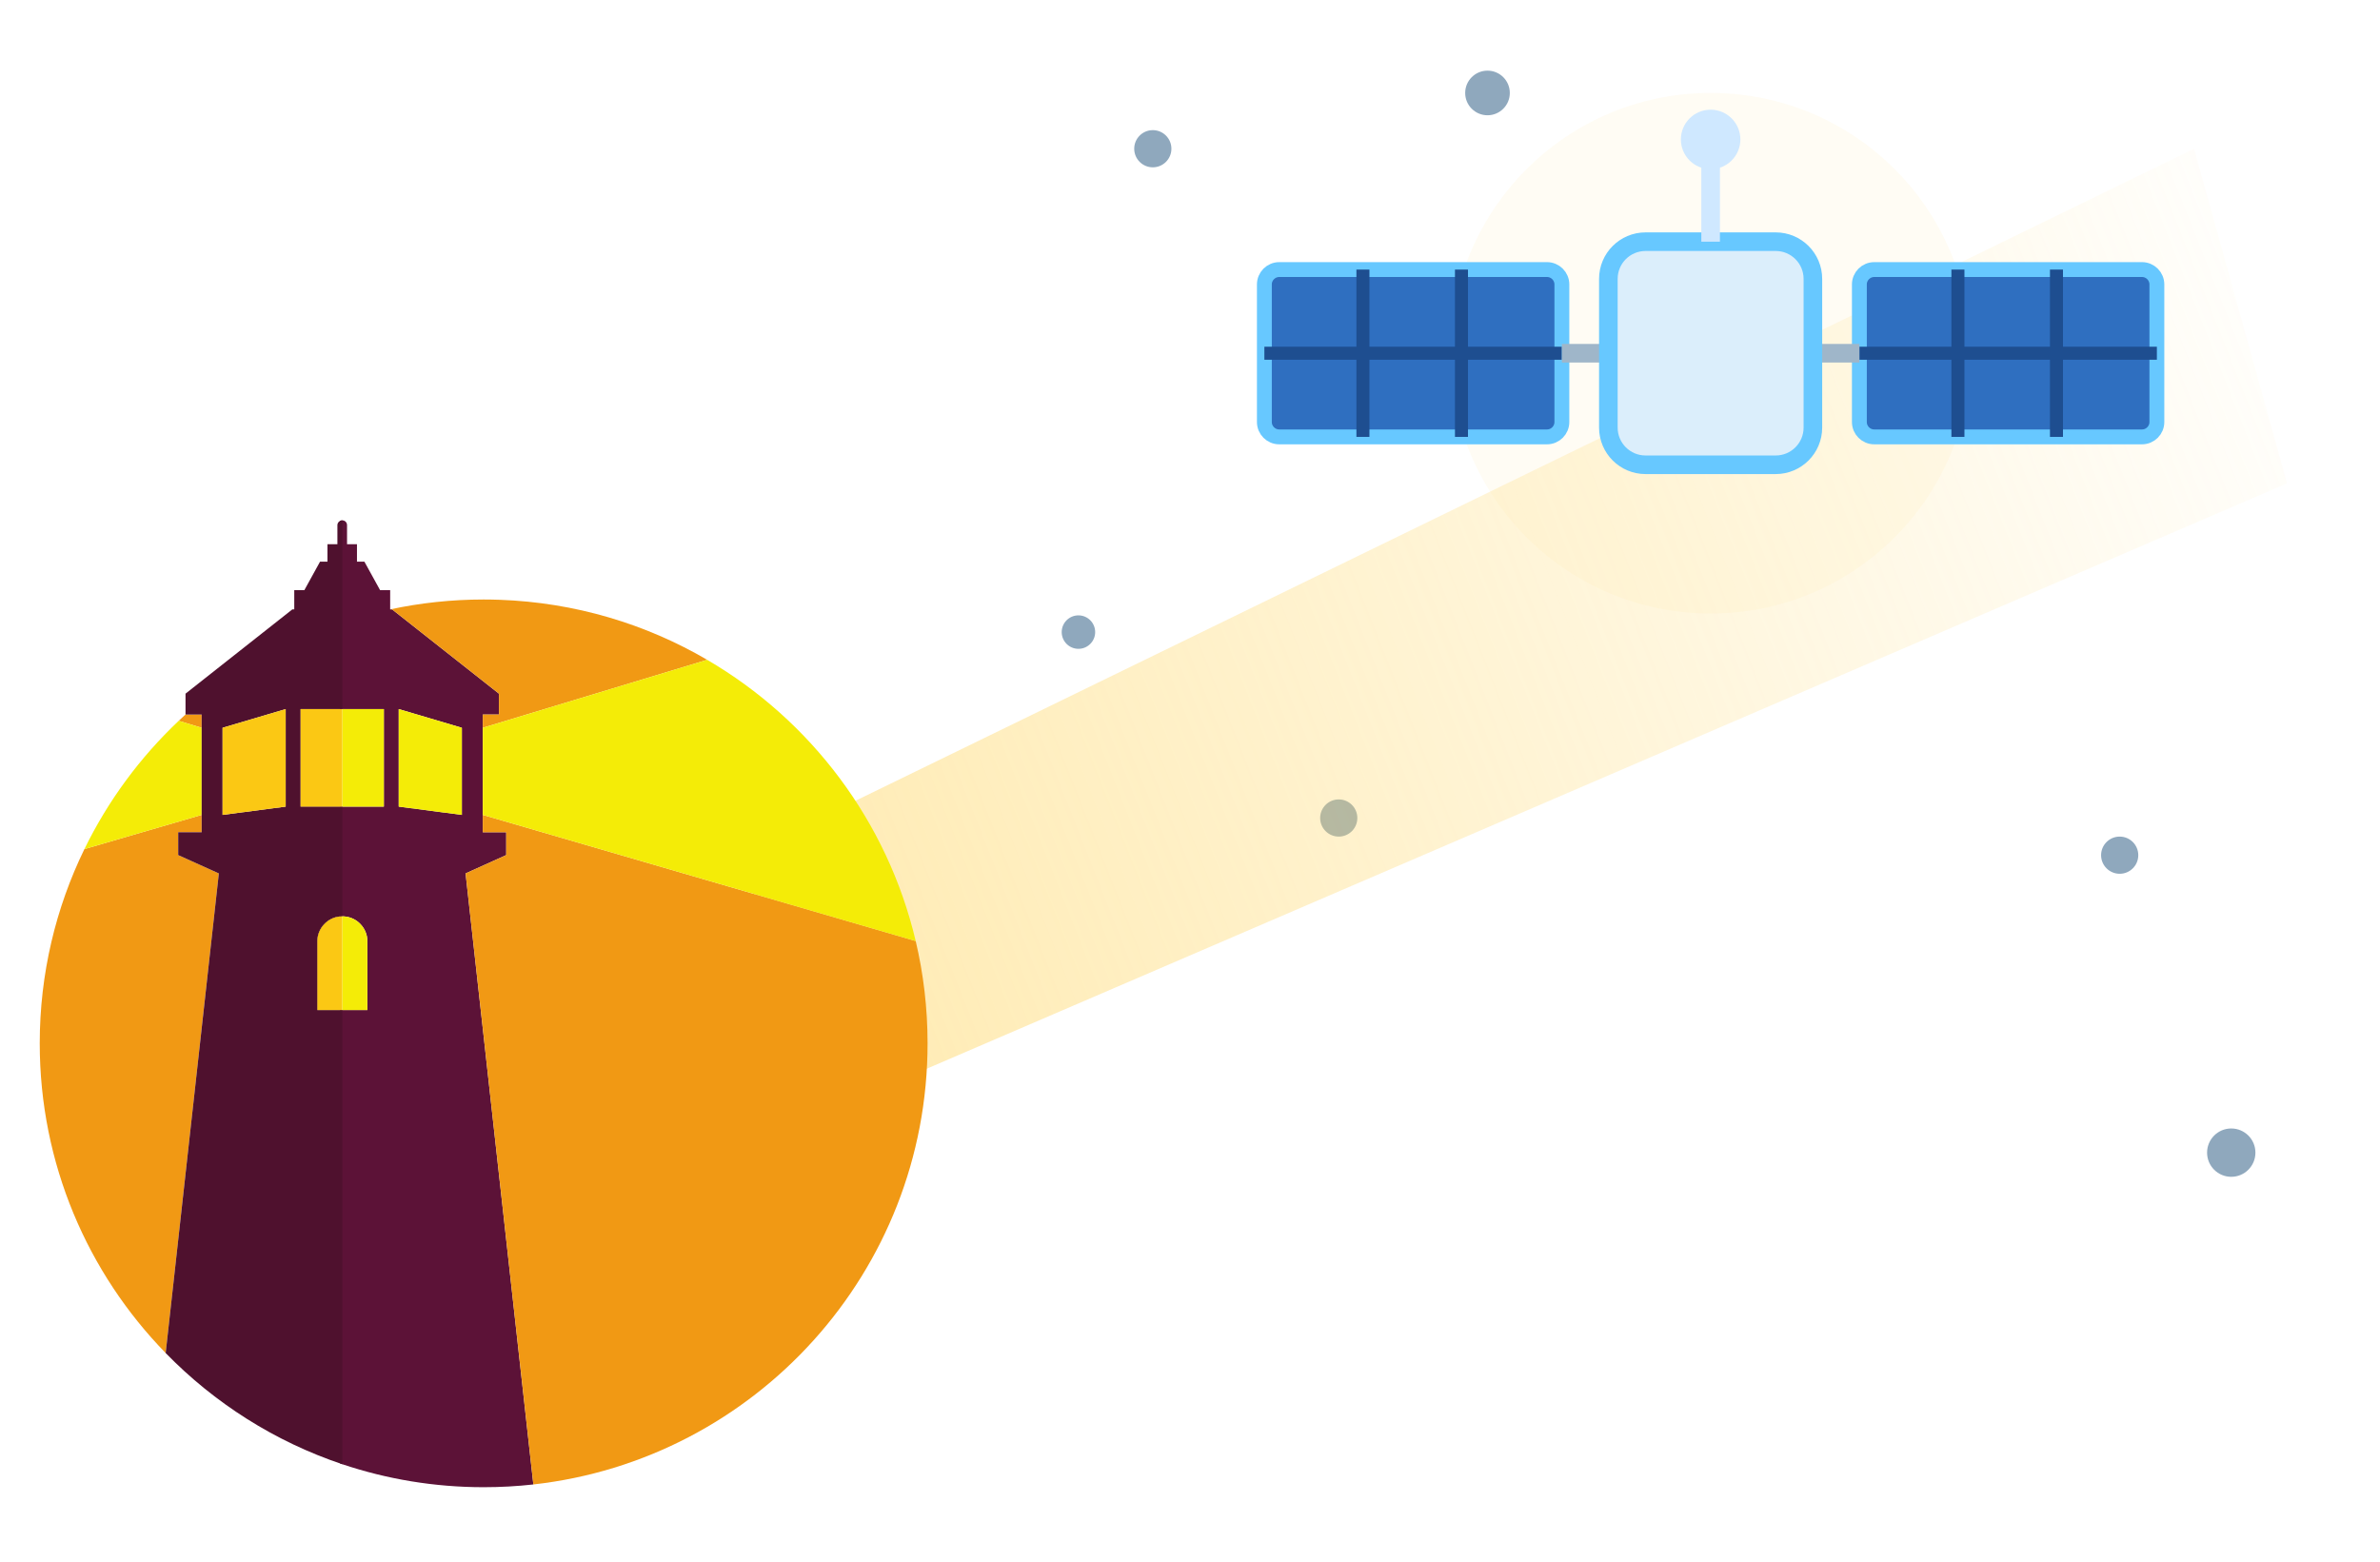
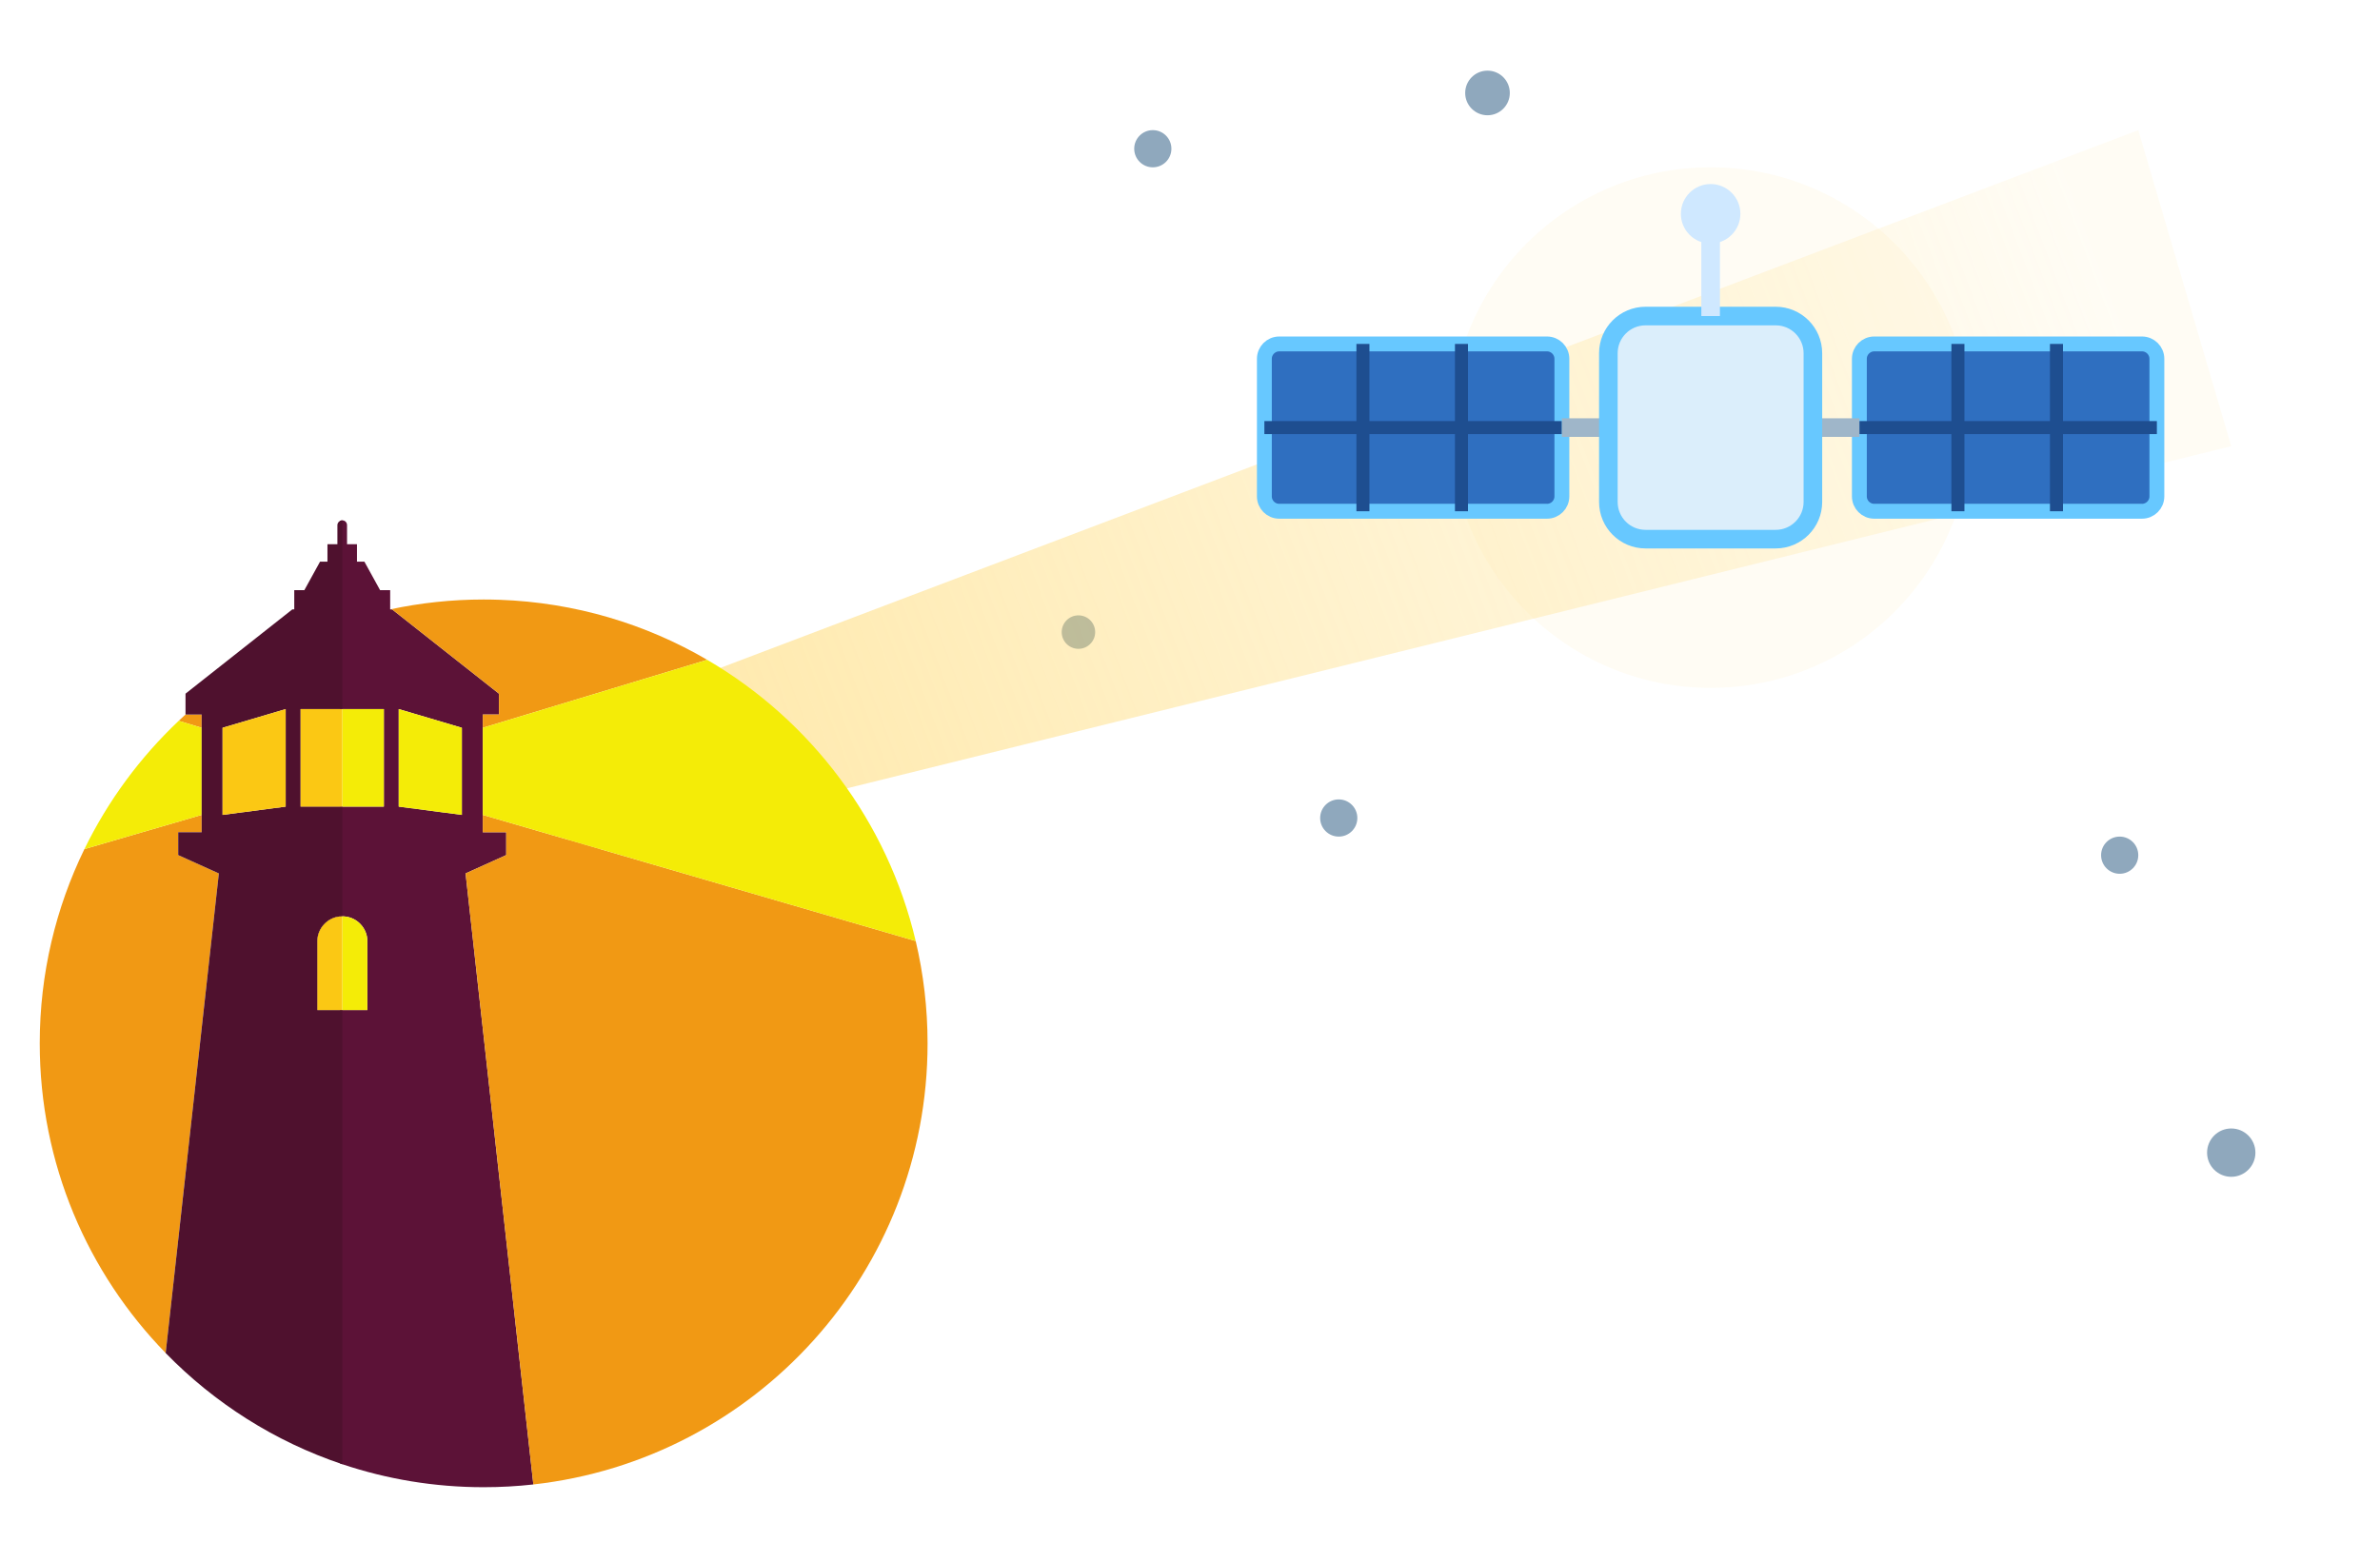
<svg xmlns="http://www.w3.org/2000/svg" viewBox="0 0 128 84" fill="none" role="img" aria-label="NAZAR">
  <defs>
-     <linearGradient id="nz-beam" x1="34" y1="48" x2="120" y2="14" gradientUnits="userSpaceOnUse">
-       <stop offset="0%" stop-color="#ffd86b" stop-opacity="0.55" />
-       <stop offset="100%" stop-color="#ffd86b" stop-opacity="0.03" />
+     <linearGradient id="nz-beam" x1="30" y1="43" x2="112" y2="12" gradientUnits="userSpaceOnUse">
+       <stop offset="0%" stop-color="#ffd86b" stop-opacity="0.6" />
+       <stop offset="100%" stop-color="#ffd86b" stop-opacity="0.07" />
    </linearGradient>
  </defs>
  <g fill="#8fa8bd">
    <circle cx="62" cy="8" r="1" />
    <circle cx="80" cy="5" r="1.2" />
    <circle cx="114" cy="46" r="1" />
    <circle cx="120" cy="62" r="1.3" />
    <circle cx="58" cy="34" r="0.9" />
    <circle cx="72" cy="44" r="1" />
  </g>
-   <path d="M40 46 L118 8 L123 26 L44 60 Z" fill="url(#nz-beam)" />
+   <path d="M28 40 L115 7 L120 24 L31 46 Z" fill="url(#nz-beam)" />
  <svg x="2" y="28" width="48" height="52" viewBox="31.5 23.9 134.6 146.6">
    <g transform="translate(197.6,0) scale(-1,1)">
      <g transform="matrix(1.333333,0,0,-1.333333,0,194.36)">
        <g transform="scale(0.1)">
          <path d="m 904.148,1064.02 0.024,-110.934 h 44.766 v 110.934 h -44.79" style="fill:#5c1237;fill-opacity:1;fill-rule:nonzero;stroke:none" id="path12" />
          <path d="m 929.844,721.715 v 78.496 c 0,14.238 -11.297,26.629 -25.672,27.891 l 0.016,-106.387 h 25.656" style="fill:#5c1237;fill-opacity:1;fill-rule:nonzero;stroke:none" id="path14" />
          <path d="M 837.336,1057.5 V 953.102 l -71.801,-9.434 v 99.102 l 49.778,14.73 22.023,6.52 z m 16.902,-104.414 v 110.934 h 49.91 l -0.015,213.96 c -0.813,0.44 -1.738,0.69 -2.707,0.69 -3.028,0 -5.321,-2.44 -5.321,-5.47 v -21.67 h -11.292 v -19.82 h -8.434 l -17.856,-32.43 h -11.46 v -21.84 h -0.059 -2.094 l -121.512,-95.87 -0.046,-23.73 h 18.418 v -0.34 -14.73 -99.102 -19.727 h -26.68 v -25.968 l 46.211,-20.86 -77.055,-694.953 c 18.559,-2.058 37.402,-3.121 56.508,-3.121 56.172,0 110.191,9.18 160.672,26.109 0.937,0.313 1.875,0.641 2.812,0.961 l -0.05,515.606 h -2.704 -0.058 -27.727 -0.703 v 78.496 c 0,14.43 11.594,27.016 26.25,27.98 0.617,0.067 1.547,0.145 2.18,0.145 0.019,0 0.027,0 0.058,0 0.633,0 1.496,-0.078 2.121,-0.145 0.196,-0.011 0.379,-0.078 0.567,-0.089 v 124.984 h -2.746 -47.188" style="fill:#5c1237;fill-opacity:1;fill-rule:nonzero;stroke:none" id="path16" />
          <path d="m 722.605,1188.32 c -85.867,-3.03 -166.277,-27.52 -236.035,-68.26 l 255.2,-77.29 v 14.73 0.34 h -18.418 l 0.046,23.73 121.512,95.87 h 2.094 c -34.262,7.33 -69.809,11.21 -106.25,11.21 -6.074,0 -12.121,-0.12 -18.149,-0.33" style="fill:#f19914;fill-opacity:1;fill-rule:nonzero;stroke:none" id="path18" />
          <path d="m 1079.79,1057.84 v 0 h -18.37 v -15.07 l 26.1,7.92 c -2.55,2.41 -5.13,4.8 -7.73,7.15" style="fill:#f19914;fill-opacity:1;fill-rule:nonzero;stroke:none" id="path20" />
          <path d="m 1194.76,904.785 -133.34,38.883 v -19.727 h 26.67 v -25.968 l -46.21,-20.86 60.47,-545.504 c 88.62,90.95 143.21,215.223 143.21,352.235 0,79.238 -18.27,154.207 -50.8,220.941" style="fill:#f19914;fill-opacity:1;fill-rule:nonzero;stroke:none" id="path22" />
          <path d="m 715.09,923.941 h 26.68 v 19.727 L 249.434,800.195 c -8.821,-37.351 -13.489,-76.308 -13.489,-116.351 0,-259.696 196.106,-473.582 448.301,-501.684 l 77.055,694.953 -46.211,20.86 v 25.968" style="fill:#f19914;fill-opacity:1;fill-rule:nonzero;stroke:none" id="path24" />
          <path d="M 249.434,800.195 741.77,943.668 v 99.102 l -255.2,77.29 C 368.918,1051.37 281.57,936.441 249.434,800.195" style="fill:#f4ec07;fill-opacity:1;fill-rule:nonzero;stroke:none" id="path26" />
          <path d="m 1087.52,1050.69 -26.1,-7.92 v -99.102 l 133.34,-38.883 c -26.8,54.965 -63.29,104.345 -107.24,145.905" style="fill:#f4ec07;fill-opacity:1;fill-rule:nonzero;stroke:none" id="path28" />
          <path d="m 1037.65,943.668 -71.759,9.43 v 110.922 l 22.007,-6.52 49.752,-14.73 z m 4.23,-66.555 46.21,20.86 v 25.968 h -26.67 v 19.727 99.102 14.73 0.34 h 18.37 v 0 0.02 22.2 l -0.01,1.51 -121.51,95.87 h -2.149 v 21.84 h -11.473 l -17.851,32.43 h -8.43 v 19.82 H 907.07 v 21.67 c 0,3.03 -2.629,5.47 -5.644,5.47 v -116.13 -98.52 h 47.512 v -6.52 -104.414 h -47.512 v -124.75 c 0.019,0 0.027,0 0.058,0 0.633,0 1.496,-0.078 2.121,-0.145 14.649,-0.964 26.239,-13.55 26.239,-27.98 v -78.496 h -28.36 -0.058 V 205.148 c 76.914,25.801 145.564,69.633 200.924,126.461 l -60.47,545.504" style="fill:#4f112e;fill-opacity:1;fill-rule:nonzero;stroke:none" id="path30" />
          <path d="m 987.898,1057.5 -22.007,6.52 V 953.098 l 71.759,-9.43 v 99.102 l -49.752,14.73" style="fill:#fbc814;fill-opacity:1;fill-rule:nonzero;stroke:none" id="path32" />
          <path d="m 903.605,828.191 c -0.625,0.067 -1.542,0.145 -2.179,0.145 V 721.715 h 28.418 v 78.496 c 0,14.43 -11.59,27.016 -26.239,27.98" style="fill:#fbc814;fill-opacity:1;fill-rule:nonzero;stroke:none" id="path34" />
          <path d="M 901.426,1057.5 V 953.086 h 47.512 v 110.934 h -47.512 v -6.52" style="fill:#fbc814;fill-opacity:1;fill-rule:nonzero;stroke:none" id="path36" />
          <path d="m 765.535,1042.77 v -99.102 l 71.801,9.43 v 110.922 l -22.023,-6.52 -49.778,-14.73" style="fill:#f4ec07;fill-opacity:1;fill-rule:nonzero;stroke:none" id="path38" />
          <path d="m 901.426,1057.5 v 6.52 H 854.238 V 953.086 h 47.188 V 1057.5" style="fill:#f4ec07;fill-opacity:1;fill-rule:nonzero;stroke:none" id="path40" />
          <path d="m 872.996,800.211 v -78.496 h 28.43 v 106.621 c -0.633,0 -1.563,-0.078 -2.18,-0.145 -14.656,-0.964 -26.25,-13.55 -26.25,-27.98" style="fill:#f4ec07;fill-opacity:1;fill-rule:nonzero;stroke:none" id="path42" />
        </g>
      </g>
    </g>
  </svg>
-   <g>
+   <g transform="translate(0,4)">
    <circle cx="92" cy="19" r="14" fill="#ffe08a" opacity="0.10" />
    <g fill="#2f6fc0" stroke="#67c8ff" stroke-width="0.8">
      <rect x="68" y="14.5" width="16" height="9" rx="0.8" />
      <rect x="100" y="14.5" width="16" height="9" rx="0.8" />
    </g>
    <g stroke="#1e4e90" stroke-width="0.7">
      <line x1="73.3" y1="14.5" x2="73.3" y2="23.5" />
      <line x1="78.6" y1="14.5" x2="78.6" y2="23.5" />
      <line x1="105.3" y1="14.5" x2="105.3" y2="23.5" />
      <line x1="110.6" y1="14.5" x2="110.6" y2="23.5" />
      <line x1="68" y1="19" x2="84" y2="19" />
      <line x1="100" y1="19" x2="116" y2="19" />
    </g>
    <g stroke="#9fb6c9" stroke-width="1">
      <line x1="84" y1="19" x2="86.5" y2="19" />
      <line x1="97.5" y1="19" x2="100" y2="19" />
    </g>
    <rect x="86.5" y="13" width="11" height="12" rx="2" fill="#dbeefb" stroke="#67c8ff" stroke-width="1" />
    <line x1="92" y1="13" x2="92" y2="8.5" stroke="#cfe8ff" stroke-width="1" />
    <circle cx="92" cy="7.5" r="1.6" fill="#cfe8ff" />
  </g>
</svg>
